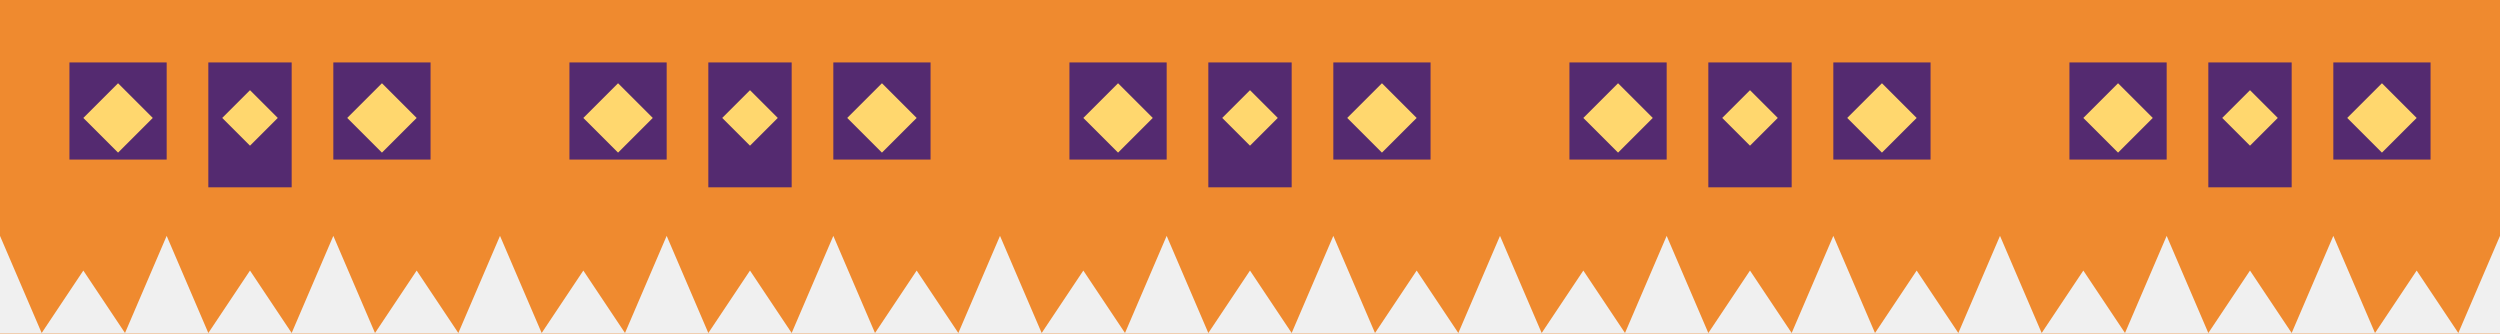
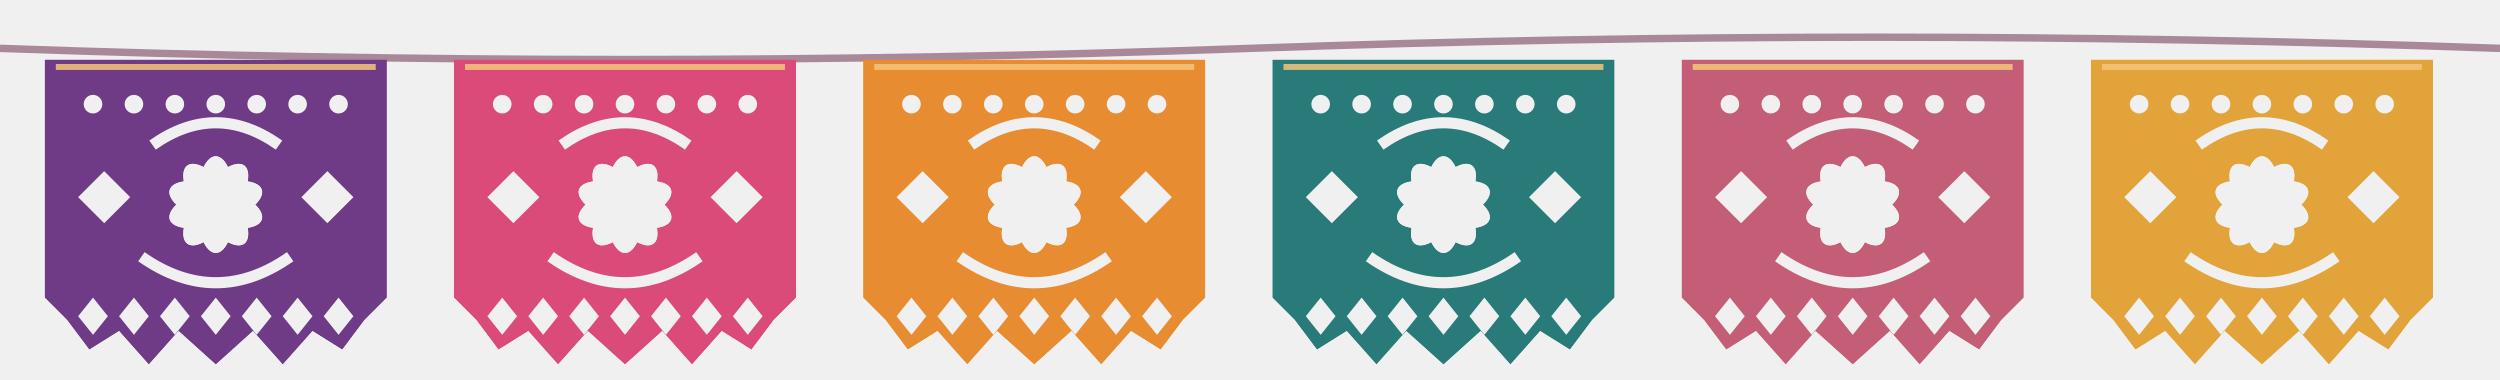
- <svg xmlns="http://www.w3.org/2000/svg" viewBox="0 0 360 48" role="presentation">
-   <defs>
-     <pattern id="flags" width="72" height="48" patternUnits="userSpaceOnUse">
-       <path d="M0 0h72v34l-6 14-6-9-6 9-6-14-6 14-6-9-6 9-6-14-6 14-6-9-6 9-6-14Z" fill="#ef8a2f" />
-       <path d="M10 9h14v14H10zM30 9h12v18H30zM48 9h14v14H48z" fill="#542a70" />
-       <path d="m17 12 5 5-5 5-5-5Zm19 1 4 4-4 4-4-4Zm19-1 5 5-5 5-5-5Z" fill="#ffd76e" />
-     </pattern>
-   </defs>
-   <rect width="360" height="48" fill="url(#flags)" />
+ <svg xmlns="http://www.w3.org/2000/svg" width="672" height="102" viewBox="0 0 672 102" fill="none" role="presentation">
+   <path d="M0 13Q168 19 336 13T672 13" stroke="#8a5c73" stroke-width="2" opacity=".7" />
+   <g transform="translate(12 16)">
+     <defs>
+       <mask id="lace-0" maskUnits="userSpaceOnUse" x="0" y="0" width="92" height="84">
+         <path fill="white" d="M0 0H92V64L86 70L80 78L72 73L64 82L56 73L46 82L36 73L28 82L20 73L12 78L6 70L0 64Z" />
+         <g fill="black">
+           <ellipse cx="46" cy="39" rx="5.2" ry="13" transform="rotate(0 46 39)" />
+           <ellipse cx="46" cy="39" rx="5.2" ry="13" transform="rotate(36 46 39)" />
+           <ellipse cx="46" cy="39" rx="5.2" ry="13" transform="rotate(72 46 39)" />
+           <ellipse cx="46" cy="39" rx="5.2" ry="13" transform="rotate(108 46 39)" />
+           <ellipse cx="46" cy="39" rx="5.2" ry="13" transform="rotate(144 46 39)" />
+           <ellipse cx="46" cy="39" rx="5.2" ry="13" transform="rotate(180 46 39)" />
+           <ellipse cx="46" cy="39" rx="5.2" ry="13" transform="rotate(216 46 39)" />
+           <ellipse cx="46" cy="39" rx="5.2" ry="13" transform="rotate(252 46 39)" />
+           <ellipse cx="46" cy="39" rx="5.2" ry="13" transform="rotate(288 46 39)" />
+           <ellipse cx="46" cy="39" rx="5.2" ry="13" transform="rotate(324 46 39)" />
+           <circle cx="46" cy="39" r="6.5" />
+           <circle cx="46" cy="39" r="2.5" />
+           <circle cx="13" cy="12" r="2.5" />
+           <circle cx="24" cy="12" r="2.5" />
+           <circle cx="35" cy="12" r="2.5" />
+           <circle cx="46" cy="12" r="2.5" />
+           <circle cx="57" cy="12" r="2.5" />
+           <circle cx="68" cy="12" r="2.5" />
+           <circle cx="79" cy="12" r="2.5" />
+           <path d="M13 64l4 5-4 5-4-5Z" />
+           <path d="M24 64l4 5-4 5-4-5Z" />
+           <path d="M35 64l4 5-4 5-4-5Z" />
+           <path d="M46 64l4 5-4 5-4-5Z" />
+           <path d="M57 64l4 5-4 5-4-5Z" />
+           <path d="M68 64l4 5-4 5-4-5Z" />
+           <path d="M79 64l4 5-4 5-4-5Z" />
+           <path d="M16 30l7 7-7 7-7-7Z M76 30l7 7-7 7-7-7Z" />
+           <path d="M29 23q17-12 34 0 M26 53q20 14 40 0" stroke="black" stroke-width="3" fill="none" />
+         </g>
+       </mask>
+     </defs>
+     <path d="M0 0H92V64L86 70L80 78L72 73L64 82L56 73L46 82L36 73L28 82L20 73L12 78L6 70L0 64Z" fill="#6f3a86" mask="url(#lace-0)" />
+     <path d="M3 2H89" stroke="#f4c57a" stroke-width="1.6" opacity=".85" />
+   </g>
+   <g transform="translate(122 16)">
+     <defs>
+       <mask id="lace-1" maskUnits="userSpaceOnUse" x="0" y="0" width="92" height="84">
+         <path fill="white" d="M0 0H92V64L86 70L80 78L72 73L64 82L56 73L46 82L36 73L28 82L20 73L12 78L6 70L0 64Z" />
+         <g fill="black">
+           <ellipse cx="46" cy="39" rx="5.2" ry="13" transform="rotate(0 46 39)" />
+           <ellipse cx="46" cy="39" rx="5.2" ry="13" transform="rotate(36 46 39)" />
+           <ellipse cx="46" cy="39" rx="5.2" ry="13" transform="rotate(72 46 39)" />
+           <ellipse cx="46" cy="39" rx="5.2" ry="13" transform="rotate(108 46 39)" />
+           <ellipse cx="46" cy="39" rx="5.2" ry="13" transform="rotate(144 46 39)" />
+           <ellipse cx="46" cy="39" rx="5.2" ry="13" transform="rotate(180 46 39)" />
+           <ellipse cx="46" cy="39" rx="5.2" ry="13" transform="rotate(216 46 39)" />
+           <ellipse cx="46" cy="39" rx="5.2" ry="13" transform="rotate(252 46 39)" />
+           <ellipse cx="46" cy="39" rx="5.2" ry="13" transform="rotate(288 46 39)" />
+           <ellipse cx="46" cy="39" rx="5.2" ry="13" transform="rotate(324 46 39)" />
+           <circle cx="46" cy="39" r="6.5" />
+           <circle cx="46" cy="39" r="2.5" />
+           <circle cx="13" cy="12" r="2.5" />
+           <circle cx="24" cy="12" r="2.5" />
+           <circle cx="35" cy="12" r="2.5" />
+           <circle cx="46" cy="12" r="2.5" />
+           <circle cx="57" cy="12" r="2.5" />
+           <circle cx="68" cy="12" r="2.5" />
+           <circle cx="79" cy="12" r="2.5" />
+           <path d="M13 64l4 5-4 5-4-5Z" />
+           <path d="M24 64l4 5-4 5-4-5Z" />
+           <path d="M35 64l4 5-4 5-4-5Z" />
+           <path d="M46 64l4 5-4 5-4-5Z" />
+           <path d="M57 64l4 5-4 5-4-5Z" />
+           <path d="M68 64l4 5-4 5-4-5Z" />
+           <path d="M79 64l4 5-4 5-4-5Z" />
+           <path d="M16 30l7 7-7 7-7-7Z M76 30l7 7-7 7-7-7Z" />
+           <path d="M29 23q17-12 34 0 M26 53q20 14 40 0" stroke="black" stroke-width="3" fill="none" />
+         </g>
+       </mask>
+     </defs>
+     <path d="M0 0H92V64L86 70L80 78L72 73L64 82L56 73L46 82L36 73L28 82L20 73L12 78L6 70L0 64Z" fill="#db4b79" mask="url(#lace-1)" />
+     <path d="M3 2H89" stroke="#f4c57a" stroke-width="1.6" opacity=".85" />
+   </g>
+   <g transform="translate(232 16)">
+     <defs>
+       <mask id="lace-2" maskUnits="userSpaceOnUse" x="0" y="0" width="92" height="84">
+         <path fill="white" d="M0 0H92V64L86 70L80 78L72 73L64 82L56 73L46 82L36 73L28 82L20 73L12 78L6 70L0 64Z" />
+         <g fill="black">
+           <ellipse cx="46" cy="39" rx="5.2" ry="13" transform="rotate(0 46 39)" />
+           <ellipse cx="46" cy="39" rx="5.2" ry="13" transform="rotate(36 46 39)" />
+           <ellipse cx="46" cy="39" rx="5.2" ry="13" transform="rotate(72 46 39)" />
+           <ellipse cx="46" cy="39" rx="5.2" ry="13" transform="rotate(108 46 39)" />
+           <ellipse cx="46" cy="39" rx="5.2" ry="13" transform="rotate(144 46 39)" />
+           <ellipse cx="46" cy="39" rx="5.2" ry="13" transform="rotate(180 46 39)" />
+           <ellipse cx="46" cy="39" rx="5.2" ry="13" transform="rotate(216 46 39)" />
+           <ellipse cx="46" cy="39" rx="5.2" ry="13" transform="rotate(252 46 39)" />
+           <ellipse cx="46" cy="39" rx="5.2" ry="13" transform="rotate(288 46 39)" />
+           <ellipse cx="46" cy="39" rx="5.2" ry="13" transform="rotate(324 46 39)" />
+           <circle cx="46" cy="39" r="6.5" />
+           <circle cx="46" cy="39" r="2.5" />
+           <circle cx="13" cy="12" r="2.5" />
+           <circle cx="24" cy="12" r="2.5" />
+           <circle cx="35" cy="12" r="2.5" />
+           <circle cx="46" cy="12" r="2.5" />
+           <circle cx="57" cy="12" r="2.5" />
+           <circle cx="68" cy="12" r="2.5" />
+           <circle cx="79" cy="12" r="2.5" />
+           <path d="M13 64l4 5-4 5-4-5Z" />
+           <path d="M24 64l4 5-4 5-4-5Z" />
+           <path d="M35 64l4 5-4 5-4-5Z" />
+           <path d="M46 64l4 5-4 5-4-5Z" />
+           <path d="M57 64l4 5-4 5-4-5Z" />
+           <path d="M68 64l4 5-4 5-4-5Z" />
+           <path d="M79 64l4 5-4 5-4-5Z" />
+           <path d="M16 30l7 7-7 7-7-7Z M76 30l7 7-7 7-7-7Z" />
+           <path d="M29 23q17-12 34 0 M26 53q20 14 40 0" stroke="black" stroke-width="3" fill="none" />
+         </g>
+       </mask>
+     </defs>
+     <path d="M0 0H92V64L86 70L80 78L72 73L64 82L56 73L46 82L36 73L28 82L20 73L12 78L6 70L0 64Z" fill="#e88c32" mask="url(#lace-2)" />
+     <path d="M3 2H89" stroke="#f4c57a" stroke-width="1.6" opacity=".85" />
+   </g>
+   <g transform="translate(342 16)">
+     <defs>
+       <mask id="lace-3" maskUnits="userSpaceOnUse" x="0" y="0" width="92" height="84">
+         <path fill="white" d="M0 0H92V64L86 70L80 78L72 73L64 82L56 73L46 82L36 73L28 82L20 73L12 78L6 70L0 64Z" />
+         <g fill="black">
+           <ellipse cx="46" cy="39" rx="5.2" ry="13" transform="rotate(0 46 39)" />
+           <ellipse cx="46" cy="39" rx="5.2" ry="13" transform="rotate(36 46 39)" />
+           <ellipse cx="46" cy="39" rx="5.2" ry="13" transform="rotate(72 46 39)" />
+           <ellipse cx="46" cy="39" rx="5.2" ry="13" transform="rotate(108 46 39)" />
+           <ellipse cx="46" cy="39" rx="5.2" ry="13" transform="rotate(144 46 39)" />
+           <ellipse cx="46" cy="39" rx="5.2" ry="13" transform="rotate(180 46 39)" />
+           <ellipse cx="46" cy="39" rx="5.2" ry="13" transform="rotate(216 46 39)" />
+           <ellipse cx="46" cy="39" rx="5.2" ry="13" transform="rotate(252 46 39)" />
+           <ellipse cx="46" cy="39" rx="5.2" ry="13" transform="rotate(288 46 39)" />
+           <ellipse cx="46" cy="39" rx="5.2" ry="13" transform="rotate(324 46 39)" />
+           <circle cx="46" cy="39" r="6.5" />
+           <circle cx="46" cy="39" r="2.5" />
+           <circle cx="13" cy="12" r="2.5" />
+           <circle cx="24" cy="12" r="2.5" />
+           <circle cx="35" cy="12" r="2.5" />
+           <circle cx="46" cy="12" r="2.5" />
+           <circle cx="57" cy="12" r="2.5" />
+           <circle cx="68" cy="12" r="2.5" />
+           <circle cx="79" cy="12" r="2.5" />
+           <path d="M13 64l4 5-4 5-4-5Z" />
+           <path d="M24 64l4 5-4 5-4-5Z" />
+           <path d="M35 64l4 5-4 5-4-5Z" />
+           <path d="M46 64l4 5-4 5-4-5Z" />
+           <path d="M57 64l4 5-4 5-4-5Z" />
+           <path d="M68 64l4 5-4 5-4-5Z" />
+           <path d="M79 64l4 5-4 5-4-5Z" />
+           <path d="M16 30l7 7-7 7-7-7Z M76 30l7 7-7 7-7-7Z" />
+           <path d="M29 23q17-12 34 0 M26 53q20 14 40 0" stroke="black" stroke-width="3" fill="none" />
+         </g>
+       </mask>
+     </defs>
+     <path d="M0 0H92V64L86 70L80 78L72 73L64 82L56 73L46 82L36 73L28 82L20 73L12 78L6 70L0 64Z" fill="#287b79" mask="url(#lace-3)" />
+     <path d="M3 2H89" stroke="#f4c57a" stroke-width="1.6" opacity=".85" />
+   </g>
+   <g transform="translate(452 16)">
+     <defs>
+       <mask id="lace-4" maskUnits="userSpaceOnUse" x="0" y="0" width="92" height="84">
+         <path fill="white" d="M0 0H92V64L86 70L80 78L72 73L64 82L56 73L46 82L36 73L28 82L20 73L12 78L6 70L0 64Z" />
+         <g fill="black">
+           <ellipse cx="46" cy="39" rx="5.2" ry="13" transform="rotate(0 46 39)" />
+           <ellipse cx="46" cy="39" rx="5.2" ry="13" transform="rotate(36 46 39)" />
+           <ellipse cx="46" cy="39" rx="5.2" ry="13" transform="rotate(72 46 39)" />
+           <ellipse cx="46" cy="39" rx="5.2" ry="13" transform="rotate(108 46 39)" />
+           <ellipse cx="46" cy="39" rx="5.2" ry="13" transform="rotate(144 46 39)" />
+           <ellipse cx="46" cy="39" rx="5.2" ry="13" transform="rotate(180 46 39)" />
+           <ellipse cx="46" cy="39" rx="5.2" ry="13" transform="rotate(216 46 39)" />
+           <ellipse cx="46" cy="39" rx="5.2" ry="13" transform="rotate(252 46 39)" />
+           <ellipse cx="46" cy="39" rx="5.2" ry="13" transform="rotate(288 46 39)" />
+           <ellipse cx="46" cy="39" rx="5.2" ry="13" transform="rotate(324 46 39)" />
+           <circle cx="46" cy="39" r="6.5" />
+           <circle cx="46" cy="39" r="2.5" />
+           <circle cx="13" cy="12" r="2.5" />
+           <circle cx="24" cy="12" r="2.5" />
+           <circle cx="35" cy="12" r="2.5" />
+           <circle cx="46" cy="12" r="2.5" />
+           <circle cx="57" cy="12" r="2.5" />
+           <circle cx="68" cy="12" r="2.5" />
+           <circle cx="79" cy="12" r="2.5" />
+           <path d="M13 64l4 5-4 5-4-5Z" />
+           <path d="M24 64l4 5-4 5-4-5Z" />
+           <path d="M35 64l4 5-4 5-4-5Z" />
+           <path d="M46 64l4 5-4 5-4-5Z" />
+           <path d="M57 64l4 5-4 5-4-5Z" />
+           <path d="M68 64l4 5-4 5-4-5Z" />
+           <path d="M79 64l4 5-4 5-4-5Z" />
+           <path d="M16 30l7 7-7 7-7-7Z M76 30l7 7-7 7-7-7Z" />
+           <path d="M29 23q17-12 34 0 M26 53q20 14 40 0" stroke="black" stroke-width="3" fill="none" />
+         </g>
+       </mask>
+     </defs>
+     <path d="M0 0H92V64L86 70L80 78L72 73L64 82L56 73L46 82L36 73L28 82L20 73L12 78L6 70L0 64Z" fill="#c45e76" mask="url(#lace-4)" />
+     <path d="M3 2H89" stroke="#f4c57a" stroke-width="1.6" opacity=".85" />
+   </g>
+   <g transform="translate(562 16)">
+     <defs>
+       <mask id="lace-5" maskUnits="userSpaceOnUse" x="0" y="0" width="92" height="84">
+         <path fill="white" d="M0 0H92V64L86 70L80 78L72 73L64 82L56 73L46 82L36 73L28 82L20 73L12 78L6 70L0 64Z" />
+         <g fill="black">
+           <ellipse cx="46" cy="39" rx="5.2" ry="13" transform="rotate(0 46 39)" />
+           <ellipse cx="46" cy="39" rx="5.2" ry="13" transform="rotate(36 46 39)" />
+           <ellipse cx="46" cy="39" rx="5.2" ry="13" transform="rotate(72 46 39)" />
+           <ellipse cx="46" cy="39" rx="5.2" ry="13" transform="rotate(108 46 39)" />
+           <ellipse cx="46" cy="39" rx="5.2" ry="13" transform="rotate(144 46 39)" />
+           <ellipse cx="46" cy="39" rx="5.2" ry="13" transform="rotate(180 46 39)" />
+           <ellipse cx="46" cy="39" rx="5.2" ry="13" transform="rotate(216 46 39)" />
+           <ellipse cx="46" cy="39" rx="5.2" ry="13" transform="rotate(252 46 39)" />
+           <ellipse cx="46" cy="39" rx="5.2" ry="13" transform="rotate(288 46 39)" />
+           <ellipse cx="46" cy="39" rx="5.2" ry="13" transform="rotate(324 46 39)" />
+           <circle cx="46" cy="39" r="6.5" />
+           <circle cx="46" cy="39" r="2.5" />
+           <circle cx="13" cy="12" r="2.5" />
+           <circle cx="24" cy="12" r="2.5" />
+           <circle cx="35" cy="12" r="2.5" />
+           <circle cx="46" cy="12" r="2.5" />
+           <circle cx="57" cy="12" r="2.5" />
+           <circle cx="68" cy="12" r="2.5" />
+           <circle cx="79" cy="12" r="2.5" />
+           <path d="M13 64l4 5-4 5-4-5Z" />
+           <path d="M24 64l4 5-4 5-4-5Z" />
+           <path d="M35 64l4 5-4 5-4-5Z" />
+           <path d="M46 64l4 5-4 5-4-5Z" />
+           <path d="M57 64l4 5-4 5-4-5Z" />
+           <path d="M68 64l4 5-4 5-4-5Z" />
+           <path d="M79 64l4 5-4 5-4-5Z" />
+           <path d="M16 30l7 7-7 7-7-7Z M76 30l7 7-7 7-7-7Z" />
+           <path d="M29 23q17-12 34 0 M26 53q20 14 40 0" stroke="black" stroke-width="3" fill="none" />
+         </g>
+       </mask>
+     </defs>
+     <path d="M0 0H92V64L86 70L80 78L72 73L64 82L56 73L46 82L36 73L28 82L20 73L12 78L6 70L0 64Z" fill="#e1a33a" mask="url(#lace-5)" />
+     <path d="M3 2H89" stroke="#f4c57a" stroke-width="1.6" opacity=".85" />
+   </g>
</svg>
